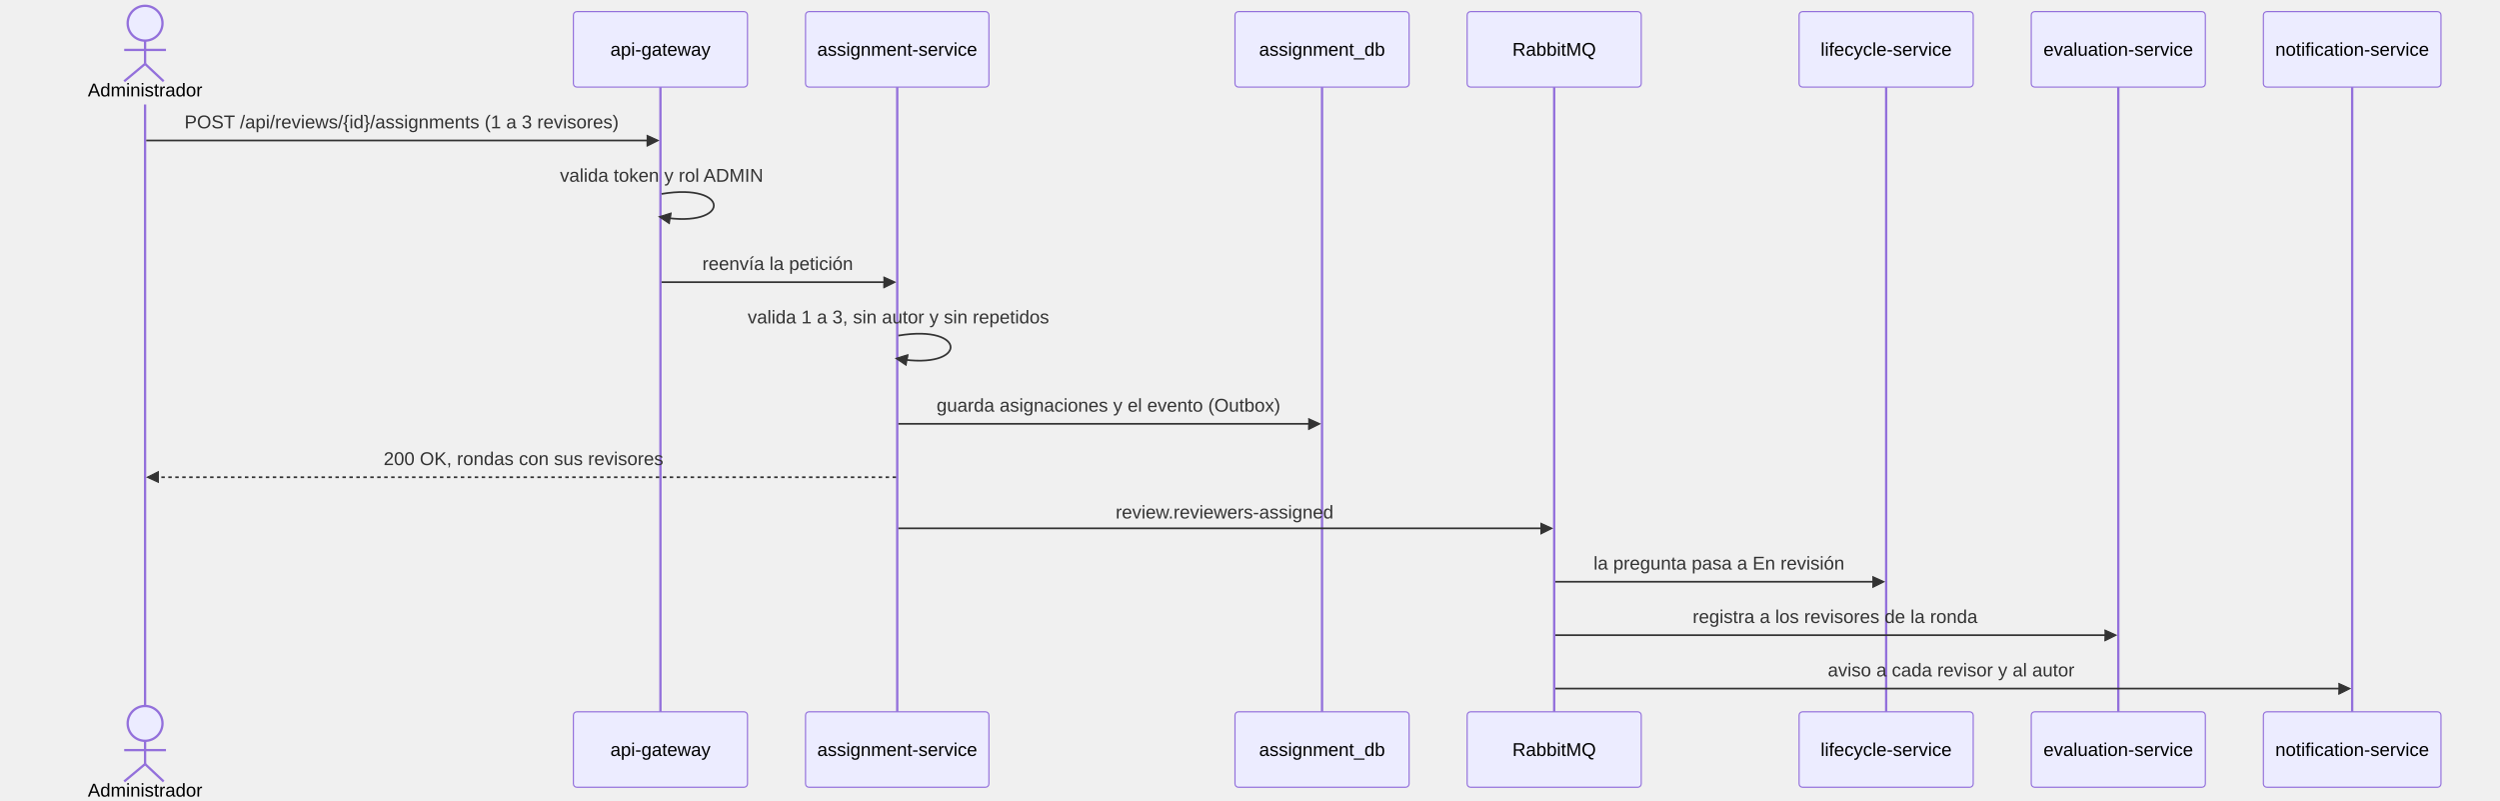
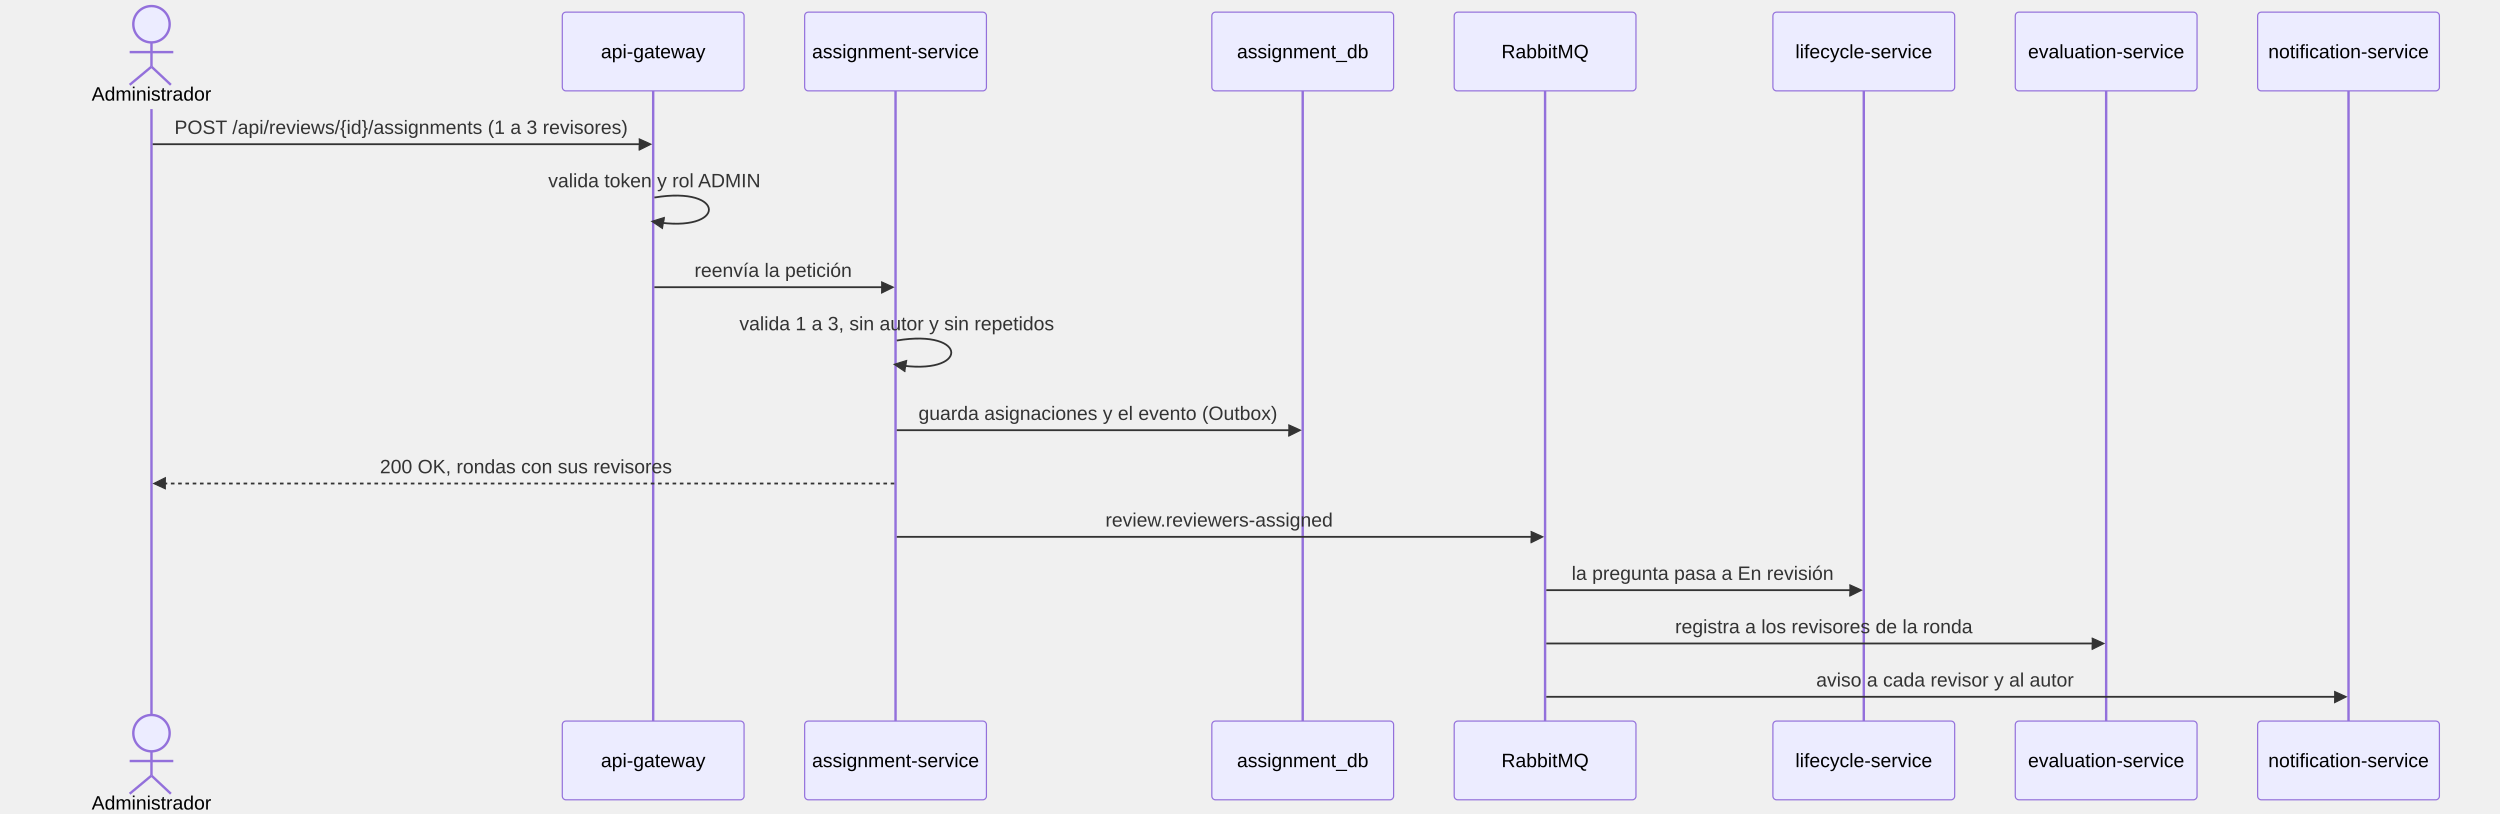
- <svg xmlns="http://www.w3.org/2000/svg" id="d12" width="2153" height="689" viewBox="-50 -10 2153 689" role="graphics-document document" aria-roledescription="sequence">
-   <g>
-     <rect x="1900" y="603" fill="#eaeaea" stroke="#666" width="153" height="65" name="NS" rx="3" ry="3" class="actor actor-bottom" />
-     <text x="1976.5" y="635.5" dominant-baseline="central" alignment-baseline="central" class="actor actor-box" style="text-anchor: middle; font-size: 16px; font-weight: 400;">
-       <tspan x="1976.5" dy="0">notification-service</tspan>
-     </text>
-   </g>
-   <g>
-     <rect x="1700" y="603" fill="#eaeaea" stroke="#666" width="150" height="65" name="ES" rx="3" ry="3" class="actor actor-bottom" />
-     <text x="1775" y="635.5" dominant-baseline="central" alignment-baseline="central" class="actor actor-box" style="text-anchor: middle; font-size: 16px; font-weight: 400;">
-       <tspan x="1775" dy="0">evaluation-service</tspan>
-     </text>
-   </g>
-   <g>
-     <rect x="1500" y="603" fill="#eaeaea" stroke="#666" width="150" height="65" name="LS" rx="3" ry="3" class="actor actor-bottom" />
-     <text x="1575" y="635.5" dominant-baseline="central" alignment-baseline="central" class="actor actor-box" style="text-anchor: middle; font-size: 16px; font-weight: 400;">
-       <tspan x="1575" dy="0">lifecycle-service</tspan>
-     </text>
-   </g>
-   <g>
-     <rect x="1214" y="603" fill="#eaeaea" stroke="#666" width="150" height="65" name="MQ" rx="3" ry="3" class="actor actor-bottom" />
-     <text x="1289" y="635.5" dominant-baseline="central" alignment-baseline="central" class="actor actor-box" style="text-anchor: middle; font-size: 16px; font-weight: 400;">
-       <tspan x="1289" dy="0">RabbitMQ</tspan>
-     </text>
-   </g>
-   <g>
-     <rect x="1014" y="603" fill="#eaeaea" stroke="#666" width="150" height="65" name="DB" rx="3" ry="3" class="actor actor-bottom" />
-     <text x="1089" y="635.5" dominant-baseline="central" alignment-baseline="central" class="actor actor-box" style="text-anchor: middle; font-size: 16px; font-weight: 400;">
-       <tspan x="1089" dy="0">assignment_db</tspan>
-     </text>
-   </g>
-   <g>
-     <rect x="644" y="603" fill="#eaeaea" stroke="#666" width="158" height="65" name="AS" rx="3" ry="3" class="actor actor-bottom" />
-     <text x="723" y="635.5" dominant-baseline="central" alignment-baseline="central" class="actor actor-box" style="text-anchor: middle; font-size: 16px; font-weight: 400;">
-       <tspan x="723" dy="0">assignment-service</tspan>
-     </text>
-   </g>
-   <g>
-     <rect x="444" y="603" fill="#eaeaea" stroke="#666" width="150" height="65" name="GW" rx="3" ry="3" class="actor actor-bottom" />
-     <text x="519" y="635.5" dominant-baseline="central" alignment-baseline="central" class="actor actor-box" style="text-anchor: middle; font-size: 16px; font-weight: 400;">
-       <tspan x="519" dy="0">api-gateway</tspan>
+ <svg xmlns="http://www.w3.org/2000/svg" id="my-svg" width="100%" style="max-width: 2063px; background-color: white;" viewBox="-50 -10 2063 671" role="graphics-document document" aria-roledescription="sequence">
+   <g>
+     <rect x="1813" y="585" fill="#eaeaea" stroke="#666" width="150" height="65" name="NS" rx="3" ry="3" class="actor actor-bottom" />
+     <text x="1888" y="617.5" dominant-baseline="central" alignment-baseline="central" class="actor actor-box" style="text-anchor: middle; font-size: 16px; font-weight: 400;">
+       <tspan x="1888" dy="0">notification-service</tspan>
+     </text>
+   </g>
+   <g>
+     <rect x="1613" y="585" fill="#eaeaea" stroke="#666" width="150" height="65" name="ES" rx="3" ry="3" class="actor actor-bottom" />
+     <text x="1688" y="617.5" dominant-baseline="central" alignment-baseline="central" class="actor actor-box" style="text-anchor: middle; font-size: 16px; font-weight: 400;">
+       <tspan x="1688" dy="0">evaluation-service</tspan>
+     </text>
+   </g>
+   <g>
+     <rect x="1413" y="585" fill="#eaeaea" stroke="#666" width="150" height="65" name="LS" rx="3" ry="3" class="actor actor-bottom" />
+     <text x="1488" y="617.5" dominant-baseline="central" alignment-baseline="central" class="actor actor-box" style="text-anchor: middle; font-size: 16px; font-weight: 400;">
+       <tspan x="1488" dy="0">lifecycle-service</tspan>
+     </text>
+   </g>
+   <g>
+     <rect x="1150" y="585" fill="#eaeaea" stroke="#666" width="150" height="65" name="MQ" rx="3" ry="3" class="actor actor-bottom" />
+     <text x="1225" y="617.5" dominant-baseline="central" alignment-baseline="central" class="actor actor-box" style="text-anchor: middle; font-size: 16px; font-weight: 400;">
+       <tspan x="1225" dy="0">RabbitMQ</tspan>
+     </text>
+   </g>
+   <g>
+     <rect x="950" y="585" fill="#eaeaea" stroke="#666" width="150" height="65" name="DB" rx="3" ry="3" class="actor actor-bottom" />
+     <text x="1025" y="617.5" dominant-baseline="central" alignment-baseline="central" class="actor actor-box" style="text-anchor: middle; font-size: 16px; font-weight: 400;">
+       <tspan x="1025" dy="0">assignment_db</tspan>
+     </text>
+   </g>
+   <g>
+     <rect x="614" y="585" fill="#eaeaea" stroke="#666" width="150" height="65" name="AS" rx="3" ry="3" class="actor actor-bottom" />
+     <text x="689" y="617.5" dominant-baseline="central" alignment-baseline="central" class="actor actor-box" style="text-anchor: middle; font-size: 16px; font-weight: 400;">
+       <tspan x="689" dy="0">assignment-service</tspan>
+     </text>
+   </g>
+   <g>
+     <rect x="414" y="585" fill="#eaeaea" stroke="#666" width="150" height="65" name="GW" rx="3" ry="3" class="actor actor-bottom" />
+     <text x="489" y="617.5" dominant-baseline="central" alignment-baseline="central" class="actor actor-box" style="text-anchor: middle; font-size: 16px; font-weight: 400;">
+       <tspan x="489" dy="0">api-gateway</tspan>
    </text>
  </g>
  <g />
  <g>
-     <line id="actor16" x1="1976.5" y1="65" x2="1976.5" y2="603" class="actor-line 200" stroke-width="0.5px" stroke="#999" name="NS" data-et="life-line" data-id="NS" />
-     <g id="root-16" data-et="participant" data-type="participant" data-id="NS">
-       <rect x="1900" y="0" fill="#eaeaea" stroke="#666" width="153" height="65" name="NS" rx="3" ry="3" class="actor actor-top" />
-       <text x="1976.5" y="32.5" dominant-baseline="central" alignment-baseline="central" class="actor actor-box" style="text-anchor: middle; font-size: 16px; font-weight: 400;">
-         <tspan x="1976.5" dy="0">notification-service</tspan>
-       </text>
-     </g>
-   </g>
-   <g>
-     <line id="actor15" x1="1775" y1="65" x2="1775" y2="603" class="actor-line 200" stroke-width="0.5px" stroke="#999" name="ES" data-et="life-line" data-id="ES" />
-     <g id="root-15" data-et="participant" data-type="participant" data-id="ES">
-       <rect x="1700" y="0" fill="#eaeaea" stroke="#666" width="150" height="65" name="ES" rx="3" ry="3" class="actor actor-top" />
-       <text x="1775" y="32.5" dominant-baseline="central" alignment-baseline="central" class="actor actor-box" style="text-anchor: middle; font-size: 16px; font-weight: 400;">
-         <tspan x="1775" dy="0">evaluation-service</tspan>
-       </text>
-     </g>
-   </g>
-   <g>
-     <line id="actor14" x1="1575" y1="65" x2="1575" y2="603" class="actor-line 200" stroke-width="0.5px" stroke="#999" name="LS" data-et="life-line" data-id="LS" />
-     <g id="root-14" data-et="participant" data-type="participant" data-id="LS">
-       <rect x="1500" y="0" fill="#eaeaea" stroke="#666" width="150" height="65" name="LS" rx="3" ry="3" class="actor actor-top" />
-       <text x="1575" y="32.5" dominant-baseline="central" alignment-baseline="central" class="actor actor-box" style="text-anchor: middle; font-size: 16px; font-weight: 400;">
-         <tspan x="1575" dy="0">lifecycle-service</tspan>
-       </text>
-     </g>
-   </g>
-   <g>
-     <line id="actor13" x1="1289" y1="65" x2="1289" y2="603" class="actor-line 200" stroke-width="0.5px" stroke="#999" name="MQ" data-et="life-line" data-id="MQ" />
-     <g id="root-13" data-et="participant" data-type="participant" data-id="MQ">
-       <rect x="1214" y="0" fill="#eaeaea" stroke="#666" width="150" height="65" name="MQ" rx="3" ry="3" class="actor actor-top" />
-       <text x="1289" y="32.5" dominant-baseline="central" alignment-baseline="central" class="actor actor-box" style="text-anchor: middle; font-size: 16px; font-weight: 400;">
-         <tspan x="1289" dy="0">RabbitMQ</tspan>
-       </text>
-     </g>
-   </g>
-   <g>
-     <line id="actor12" x1="1089" y1="65" x2="1089" y2="603" class="actor-line 200" stroke-width="0.5px" stroke="#999" name="DB" data-et="life-line" data-id="DB" />
-     <g id="root-12" data-et="participant" data-type="participant" data-id="DB">
-       <rect x="1014" y="0" fill="#eaeaea" stroke="#666" width="150" height="65" name="DB" rx="3" ry="3" class="actor actor-top" />
-       <text x="1089" y="32.5" dominant-baseline="central" alignment-baseline="central" class="actor actor-box" style="text-anchor: middle; font-size: 16px; font-weight: 400;">
-         <tspan x="1089" dy="0">assignment_db</tspan>
-       </text>
-     </g>
-   </g>
-   <g>
-     <line id="actor11" x1="723" y1="65" x2="723" y2="603" class="actor-line 200" stroke-width="0.5px" stroke="#999" name="AS" data-et="life-line" data-id="AS" />
-     <g id="root-11" data-et="participant" data-type="participant" data-id="AS">
-       <rect x="644" y="0" fill="#eaeaea" stroke="#666" width="158" height="65" name="AS" rx="3" ry="3" class="actor actor-top" />
-       <text x="723" y="32.5" dominant-baseline="central" alignment-baseline="central" class="actor actor-box" style="text-anchor: middle; font-size: 16px; font-weight: 400;">
-         <tspan x="723" dy="0">assignment-service</tspan>
-       </text>
-     </g>
-   </g>
-   <g>
-     <line id="actor10" x1="519" y1="65" x2="519" y2="603" class="actor-line 200" stroke-width="0.5px" stroke="#999" name="GW" data-et="life-line" data-id="GW" />
-     <g id="root-10" data-et="participant" data-type="participant" data-id="GW">
-       <rect x="444" y="0" fill="#eaeaea" stroke="#666" width="150" height="65" name="GW" rx="3" ry="3" class="actor actor-top" />
-       <text x="519" y="32.5" dominant-baseline="central" alignment-baseline="central" class="actor actor-box" style="text-anchor: middle; font-size: 16px; font-weight: 400;">
-         <tspan x="519" dy="0">api-gateway</tspan>
-       </text>
-     </g>
-   </g>
-   <g>
-     <line id="actor9" x1="75" y1="80" x2="75" y2="603" class="actor-line 200" stroke-width="0.5px" stroke="#999" name="ADM" data-et="life-line" data-id="ADM" />
-   </g>
-   <style>#d12{font-family:"trebuchet ms",verdana,arial,sans-serif;font-size:16px;fill:#333;}@keyframes edge-animation-frame{from{stroke-dashoffset:0;}}@keyframes dash{to{stroke-dashoffset:0;}}#d12 .edge-animation-slow{stroke-dasharray:9,5!important;stroke-dashoffset:900;animation:dash 50s linear infinite;stroke-linecap:round;}#d12 .edge-animation-fast{stroke-dasharray:9,5!important;stroke-dashoffset:900;animation:dash 20s linear infinite;stroke-linecap:round;}#d12 .error-icon{fill:#552222;}#d12 .error-text{fill:#552222;stroke:#552222;}#d12 .edge-thickness-normal{stroke-width:1px;}#d12 .edge-thickness-thick{stroke-width:3.5px;}#d12 .edge-pattern-solid{stroke-dasharray:0;}#d12 .edge-thickness-invisible{stroke-width:0;fill:none;}#d12 .edge-pattern-dashed{stroke-dasharray:3;}#d12 .edge-pattern-dotted{stroke-dasharray:2;}#d12 .marker{fill:#333333;stroke:#333333;}#d12 .marker.cross{stroke:#333333;}#d12 svg{font-family:"trebuchet ms",verdana,arial,sans-serif;font-size:16px;}#d12 p{margin:0;}#d12 .actor{stroke:#9370DB;fill:#ECECFF;stroke-width:1;}#d12 rect.actor.outer-path[data-look="neo"]{filter:drop-shadow(1px 2px 2px rgba(185, 185, 185, 1));}#d12 rect.note[data-look="neo"]{stroke:#aaaa33;fill:#fff5ad;filter:drop-shadow(1px 2px 2px rgba(185, 185, 185, 1));}#d12 text.actor&gt;tspan{fill:black;stroke:none;}#d12 .actor-line{stroke:#9370DB;}#d12 .innerArc{stroke-width:1.5;stroke-dasharray:none;}#d12 .messageLine0{stroke-width:1.5;stroke-dasharray:none;stroke:#333;}#d12 .messageLine1{stroke-width:1.5;stroke-dasharray:2,2;stroke:#333;}#d12 [id$="-arrowhead"] path{fill:#333;stroke:#333;}#d12 .sequenceNumber{fill:white;}#d12 [id$="-sequencenumber"]{fill:#333;}#d12 [id$="-crosshead"] path{fill:#333;stroke:#333;}#d12 .messageText{fill:#333;stroke:none;}#d12 .labelBox{stroke:#9370DB;fill:#ECECFF;filter:none;}#d12 .labelText,#d12 .labelText&gt;tspan{fill:black;stroke:none;}#d12 .loopText,#d12 .loopText&gt;tspan{fill:black;stroke:none;}#d12 .sectionTitle,#d12 .sectionTitle&gt;tspan{fill:black;stroke:none;}#d12 .loopLine{stroke-width:2px;stroke-dasharray:2,2;stroke:#9370DB;fill:#9370DB;}#d12 .note{stroke:#aaaa33;fill:#fff5ad;}#d12 .noteText,#d12 .noteText&gt;tspan{fill:black;stroke:none;font-weight:normal;}#d12 .activation0{fill:#f4f4f4;stroke:#666;}#d12 .activation1{fill:#f4f4f4;stroke:#666;}#d12 .activation2{fill:#f4f4f4;stroke:#666;}#d12 .actorPopupMenu{position:absolute;}#d12 .actorPopupMenuPanel{position:absolute;fill:#ECECFF;box-shadow:0px 8px 16px 0px rgba(0,0,0,0.2);filter:drop-shadow(3px 5px 2px rgb(0 0 0 / 0.4));}#d12 .actor-man circle,#d12 line{fill:#ECECFF;stroke-width:2px;}#d12 g rect.rect{filter:drop-shadow(1px 2px 2px rgba(185, 185, 185, 1));stroke:#9370DB;}#d12 .node .neo-node{stroke:#9370DB;}#d12 [data-look="neo"].node rect,#d12 [data-look="neo"].cluster rect,#d12 [data-look="neo"].node polygon{stroke:#9370DB;filter:drop-shadow(1px 2px 2px rgba(185, 185, 185, 1));}#d12 [data-look="neo"].swimlane.cluster rect{filter:none;}#d12 [data-look="neo"].node path{stroke:#9370DB;stroke-width:1px;}#d12 [data-look="neo"].node .outer-path{filter:drop-shadow(1px 2px 2px rgba(185, 185, 185, 1));}#d12 [data-look="neo"].node .neo-line path{stroke:#9370DB;filter:none;}#d12 [data-look="neo"].node circle{stroke:#9370DB;filter:drop-shadow(1px 2px 2px rgba(185, 185, 185, 1));}#d12 [data-look="neo"].node circle .state-start{fill:#000000;}#d12 [data-look="neo"].icon-shape .icon{fill:#9370DB;filter:drop-shadow(1px 2px 2px rgba(185, 185, 185, 1));}#d12 [data-look="neo"].icon-shape .icon-neo path{stroke:#9370DB;filter:drop-shadow(1px 2px 2px rgba(185, 185, 185, 1));}#d12 :root{--mermaid-font-family:"trebuchet ms",verdana,arial,sans-serif;}</style>
+     <line id="actor7" x1="1888" y1="65" x2="1888" y2="585" class="actor-line 200" stroke-width="0.5px" stroke="#999" name="NS" data-et="life-line" data-id="NS" />
+     <g id="root-7" data-et="participant" data-type="participant" data-id="NS">
+       <rect x="1813" y="0" fill="#eaeaea" stroke="#666" width="150" height="65" name="NS" rx="3" ry="3" class="actor actor-top" />
+       <text x="1888" y="32.5" dominant-baseline="central" alignment-baseline="central" class="actor actor-box" style="text-anchor: middle; font-size: 16px; font-weight: 400;">
+         <tspan x="1888" dy="0">notification-service</tspan>
+       </text>
+     </g>
+   </g>
+   <g>
+     <line id="actor6" x1="1688" y1="65" x2="1688" y2="585" class="actor-line 200" stroke-width="0.5px" stroke="#999" name="ES" data-et="life-line" data-id="ES" />
+     <g id="root-6" data-et="participant" data-type="participant" data-id="ES">
+       <rect x="1613" y="0" fill="#eaeaea" stroke="#666" width="150" height="65" name="ES" rx="3" ry="3" class="actor actor-top" />
+       <text x="1688" y="32.5" dominant-baseline="central" alignment-baseline="central" class="actor actor-box" style="text-anchor: middle; font-size: 16px; font-weight: 400;">
+         <tspan x="1688" dy="0">evaluation-service</tspan>
+       </text>
+     </g>
+   </g>
+   <g>
+     <line id="actor5" x1="1488" y1="65" x2="1488" y2="585" class="actor-line 200" stroke-width="0.5px" stroke="#999" name="LS" data-et="life-line" data-id="LS" />
+     <g id="root-5" data-et="participant" data-type="participant" data-id="LS">
+       <rect x="1413" y="0" fill="#eaeaea" stroke="#666" width="150" height="65" name="LS" rx="3" ry="3" class="actor actor-top" />
+       <text x="1488" y="32.5" dominant-baseline="central" alignment-baseline="central" class="actor actor-box" style="text-anchor: middle; font-size: 16px; font-weight: 400;">
+         <tspan x="1488" dy="0">lifecycle-service</tspan>
+       </text>
+     </g>
+   </g>
+   <g>
+     <line id="actor4" x1="1225" y1="65" x2="1225" y2="585" class="actor-line 200" stroke-width="0.5px" stroke="#999" name="MQ" data-et="life-line" data-id="MQ" />
+     <g id="root-4" data-et="participant" data-type="participant" data-id="MQ">
+       <rect x="1150" y="0" fill="#eaeaea" stroke="#666" width="150" height="65" name="MQ" rx="3" ry="3" class="actor actor-top" />
+       <text x="1225" y="32.5" dominant-baseline="central" alignment-baseline="central" class="actor actor-box" style="text-anchor: middle; font-size: 16px; font-weight: 400;">
+         <tspan x="1225" dy="0">RabbitMQ</tspan>
+       </text>
+     </g>
+   </g>
+   <g>
+     <line id="actor3" x1="1025" y1="65" x2="1025" y2="585" class="actor-line 200" stroke-width="0.5px" stroke="#999" name="DB" data-et="life-line" data-id="DB" />
+     <g id="root-3" data-et="participant" data-type="participant" data-id="DB">
+       <rect x="950" y="0" fill="#eaeaea" stroke="#666" width="150" height="65" name="DB" rx="3" ry="3" class="actor actor-top" />
+       <text x="1025" y="32.5" dominant-baseline="central" alignment-baseline="central" class="actor actor-box" style="text-anchor: middle; font-size: 16px; font-weight: 400;">
+         <tspan x="1025" dy="0">assignment_db</tspan>
+       </text>
+     </g>
+   </g>
+   <g>
+     <line id="actor2" x1="689" y1="65" x2="689" y2="585" class="actor-line 200" stroke-width="0.5px" stroke="#999" name="AS" data-et="life-line" data-id="AS" />
+     <g id="root-2" data-et="participant" data-type="participant" data-id="AS">
+       <rect x="614" y="0" fill="#eaeaea" stroke="#666" width="150" height="65" name="AS" rx="3" ry="3" class="actor actor-top" />
+       <text x="689" y="32.5" dominant-baseline="central" alignment-baseline="central" class="actor actor-box" style="text-anchor: middle; font-size: 16px; font-weight: 400;">
+         <tspan x="689" dy="0">assignment-service</tspan>
+       </text>
+     </g>
+   </g>
+   <g>
+     <line id="actor1" x1="489" y1="65" x2="489" y2="585" class="actor-line 200" stroke-width="0.5px" stroke="#999" name="GW" data-et="life-line" data-id="GW" />
+     <g id="root-1" data-et="participant" data-type="participant" data-id="GW">
+       <rect x="414" y="0" fill="#eaeaea" stroke="#666" width="150" height="65" name="GW" rx="3" ry="3" class="actor actor-top" />
+       <text x="489" y="32.5" dominant-baseline="central" alignment-baseline="central" class="actor actor-box" style="text-anchor: middle; font-size: 16px; font-weight: 400;">
+         <tspan x="489" dy="0">api-gateway</tspan>
+       </text>
+     </g>
+   </g>
+   <g>
+     <line id="actor0" x1="75" y1="80" x2="75" y2="585" class="actor-line 200" stroke-width="0.5px" stroke="#999" name="ADM" data-et="life-line" data-id="ADM" />
+   </g>
+   <style>#my-svg{font-family:"trebuchet ms",verdana,arial,sans-serif;font-size:16px;fill:#333;}@keyframes edge-animation-frame{from{stroke-dashoffset:0;}}@keyframes dash{to{stroke-dashoffset:0;}}#my-svg .edge-animation-slow{stroke-dasharray:9,5!important;stroke-dashoffset:900;animation:dash 50s linear infinite;stroke-linecap:round;}#my-svg .edge-animation-fast{stroke-dasharray:9,5!important;stroke-dashoffset:900;animation:dash 20s linear infinite;stroke-linecap:round;}#my-svg .error-icon{fill:#552222;}#my-svg .error-text{fill:#552222;stroke:#552222;}#my-svg .edge-thickness-normal{stroke-width:1px;}#my-svg .edge-thickness-thick{stroke-width:3.5px;}#my-svg .edge-pattern-solid{stroke-dasharray:0;}#my-svg .edge-thickness-invisible{stroke-width:0;fill:none;}#my-svg .edge-pattern-dashed{stroke-dasharray:3;}#my-svg .edge-pattern-dotted{stroke-dasharray:2;}#my-svg .marker{fill:#333333;stroke:#333333;}#my-svg .marker.cross{stroke:#333333;}#my-svg svg{font-family:"trebuchet ms",verdana,arial,sans-serif;font-size:16px;}#my-svg p{margin:0;}#my-svg .actor{stroke:#9370DB;fill:#ECECFF;stroke-width:1;}#my-svg rect.actor.outer-path[data-look="neo"]{filter:drop-shadow(1px 2px 2px rgba(185, 185, 185, 1));}#my-svg rect.note[data-look="neo"]{stroke:#aaaa33;fill:#fff5ad;filter:drop-shadow(1px 2px 2px rgba(185, 185, 185, 1));}#my-svg text.actor&gt;tspan{fill:black;stroke:none;}#my-svg .actor-line{stroke:#9370DB;}#my-svg .innerArc{stroke-width:1.5;stroke-dasharray:none;}#my-svg .messageLine0{stroke-width:1.5;stroke-dasharray:none;stroke:#333;}#my-svg .messageLine1{stroke-width:1.5;stroke-dasharray:2,2;stroke:#333;}#my-svg [id$="-arrowhead"] path{fill:#333;stroke:#333;}#my-svg .sequenceNumber{fill:white;}#my-svg [id$="-sequencenumber"]{fill:#333;}#my-svg [id$="-crosshead"] path{fill:#333;stroke:#333;}#my-svg .messageText{fill:#333;stroke:none;}#my-svg .labelBox{stroke:#9370DB;fill:#ECECFF;filter:none;}#my-svg .labelText,#my-svg .labelText&gt;tspan{fill:black;stroke:none;}#my-svg .loopText,#my-svg .loopText&gt;tspan{fill:black;stroke:none;}#my-svg .sectionTitle,#my-svg .sectionTitle&gt;tspan{fill:black;stroke:none;}#my-svg .loopLine{stroke-width:2px;stroke-dasharray:2,2;stroke:#9370DB;fill:#9370DB;}#my-svg .note{stroke:#aaaa33;fill:#fff5ad;}#my-svg .noteText,#my-svg .noteText&gt;tspan{fill:black;stroke:none;font-weight:normal;}#my-svg .activation0{fill:#f4f4f4;stroke:#666;}#my-svg .activation1{fill:#f4f4f4;stroke:#666;}#my-svg .activation2{fill:#f4f4f4;stroke:#666;}#my-svg .actorPopupMenu{position:absolute;}#my-svg .actorPopupMenuPanel{position:absolute;fill:#ECECFF;box-shadow:0px 8px 16px 0px rgba(0,0,0,0.2);filter:drop-shadow(3px 5px 2px rgb(0 0 0 / 0.4));}#my-svg .actor-man circle,#my-svg line{fill:#ECECFF;stroke-width:2px;}#my-svg g rect.rect{filter:drop-shadow(1px 2px 2px rgba(185, 185, 185, 1));stroke:#9370DB;}#my-svg .node .neo-node{stroke:#9370DB;}#my-svg [data-look="neo"].node rect,#my-svg [data-look="neo"].cluster rect,#my-svg [data-look="neo"].node polygon{stroke:#9370DB;filter:drop-shadow(1px 2px 2px rgba(185, 185, 185, 1));}#my-svg [data-look="neo"].swimlane.cluster rect{filter:none;}#my-svg [data-look="neo"].node path{stroke:#9370DB;stroke-width:1px;}#my-svg [data-look="neo"].node .outer-path{filter:drop-shadow(1px 2px 2px rgba(185, 185, 185, 1));}#my-svg [data-look="neo"].node .neo-line path{stroke:#9370DB;filter:none;}#my-svg [data-look="neo"].node circle{stroke:#9370DB;filter:drop-shadow(1px 2px 2px rgba(185, 185, 185, 1));}#my-svg [data-look="neo"].node circle .state-start{fill:#000000;}#my-svg [data-look="neo"].icon-shape .icon{fill:#9370DB;filter:drop-shadow(1px 2px 2px rgba(185, 185, 185, 1));}#my-svg [data-look="neo"].icon-shape .icon-neo path{stroke:#9370DB;filter:drop-shadow(1px 2px 2px rgba(185, 185, 185, 1));}#my-svg :root{--mermaid-font-family:"trebuchet ms",verdana,arial,sans-serif;}</style>
  <g />
  <defs>
-     <symbol id="d12-computer" width="24" height="24">
+     <symbol id="my-svg-computer" width="24" height="24">
      <path transform="scale(.5)" d="M2 2v13h20v-13h-20zm18 11h-16v-9h16v9zm-10.228 6l.466-1h3.524l.467 1h-4.457zm14.228 3h-24l2-6h2.104l-1.33 4h18.45l-1.297-4h2.073l2 6zm-5-10h-14v-7h14v7z" />
    </symbol>
  </defs>
  <defs>
-     <symbol id="d12-database" fill-rule="evenodd" clip-rule="evenodd">
+     <symbol id="my-svg-database" fill-rule="evenodd" clip-rule="evenodd">
      <path transform="scale(.5)" d="M12.258.001l.256.004.255.005.253.008.251.01.249.012.247.015.246.016.242.019.241.02.239.023.236.024.233.027.231.028.229.031.225.032.223.034.22.036.217.038.214.04.211.041.208.043.205.045.201.046.198.048.194.05.191.051.187.053.183.054.18.056.175.057.172.059.168.06.163.061.16.063.155.064.15.066.074.033.073.033.071.034.07.034.069.035.068.035.067.035.066.035.064.036.064.036.062.036.06.036.06.037.058.037.058.037.055.038.055.038.053.038.052.038.051.039.05.039.048.039.047.039.045.04.044.04.043.04.041.04.04.041.039.041.037.041.036.041.034.041.033.042.032.042.03.042.029.042.027.042.026.043.024.043.023.043.021.043.02.043.018.044.017.043.015.044.013.044.012.044.011.045.009.044.007.045.006.045.004.045.002.045.001.045v17l-.001.045-.002.045-.004.045-.006.045-.007.045-.009.044-.011.045-.012.044-.013.044-.015.044-.017.043-.018.044-.02.043-.021.043-.023.043-.024.043-.026.043-.027.042-.029.042-.03.042-.032.042-.033.042-.034.041-.036.041-.037.041-.039.041-.04.041-.041.04-.043.04-.044.04-.045.04-.047.039-.048.039-.05.039-.051.039-.052.038-.053.038-.055.038-.055.038-.058.037-.058.037-.06.037-.06.036-.062.036-.064.036-.064.036-.066.035-.067.035-.068.035-.069.035-.07.034-.071.034-.073.033-.074.033-.15.066-.155.064-.16.063-.163.061-.168.06-.172.059-.175.057-.18.056-.183.054-.187.053-.191.051-.194.05-.198.048-.201.046-.205.045-.208.043-.211.041-.214.04-.217.038-.22.036-.223.034-.225.032-.229.031-.231.028-.233.027-.236.024-.239.023-.241.02-.242.019-.246.016-.247.015-.249.012-.251.01-.253.008-.255.005-.256.004-.258.001-.258-.001-.256-.004-.255-.005-.253-.008-.251-.01-.249-.012-.247-.015-.245-.016-.243-.019-.241-.02-.238-.023-.236-.024-.234-.027-.231-.028-.228-.031-.226-.032-.223-.034-.22-.036-.217-.038-.214-.04-.211-.041-.208-.043-.204-.045-.201-.046-.198-.048-.195-.05-.19-.051-.187-.053-.184-.054-.179-.056-.176-.057-.172-.059-.167-.06-.164-.061-.159-.063-.155-.064-.151-.066-.074-.033-.072-.033-.072-.034-.07-.034-.069-.035-.068-.035-.067-.035-.066-.035-.064-.036-.063-.036-.062-.036-.061-.036-.06-.037-.058-.037-.057-.037-.056-.038-.055-.038-.053-.038-.052-.038-.051-.039-.049-.039-.049-.039-.046-.039-.046-.04-.044-.04-.043-.04-.041-.04-.04-.041-.039-.041-.037-.041-.036-.041-.034-.041-.033-.042-.032-.042-.03-.042-.029-.042-.027-.042-.026-.043-.024-.043-.023-.043-.021-.043-.02-.043-.018-.044-.017-.043-.015-.044-.013-.044-.012-.044-.011-.045-.009-.044-.007-.045-.006-.045-.004-.045-.002-.045-.001-.045v-17l.001-.045.002-.045.004-.045.006-.045.007-.045.009-.044.011-.045.012-.044.013-.044.015-.044.017-.043.018-.044.02-.043.021-.043.023-.043.024-.043.026-.043.027-.042.029-.042.03-.042.032-.042.033-.042.034-.041.036-.041.037-.041.039-.041.04-.041.041-.04.043-.04.044-.04.046-.04.046-.039.049-.039.049-.039.051-.039.052-.038.053-.038.055-.038.056-.038.057-.037.058-.037.06-.037.061-.036.062-.036.063-.036.064-.036.066-.035.067-.035.068-.035.069-.035.07-.034.072-.034.072-.033.074-.033.151-.066.155-.064.159-.063.164-.061.167-.06.172-.059.176-.057.179-.056.184-.054.187-.053.19-.051.195-.05.198-.048.201-.046.204-.045.208-.043.211-.041.214-.04.217-.038.22-.036.223-.034.226-.032.228-.031.231-.028.234-.027.236-.024.238-.023.241-.02.243-.019.245-.016.247-.015.249-.012.251-.01.253-.008.255-.005.256-.004.258-.001.258.001zm-9.258 20.499v.01l.001.021.003.021.004.022.005.021.006.022.007.022.009.023.01.022.011.023.012.023.013.023.015.023.016.024.017.023.018.024.019.024.021.024.022.025.023.024.024.025.052.049.056.05.061.051.066.051.07.051.075.051.079.052.084.052.088.052.092.052.097.052.102.051.105.052.11.052.114.051.119.051.123.051.127.05.131.05.135.05.139.048.144.049.147.047.152.047.155.047.16.045.163.045.167.043.171.043.176.041.178.041.183.039.187.039.19.037.194.035.197.035.202.033.204.031.209.03.212.029.216.027.219.025.222.024.226.021.23.02.233.018.236.016.24.015.243.012.246.01.249.008.253.005.256.004.259.001.26-.001.257-.004.254-.005.25-.008.247-.011.244-.012.241-.014.237-.016.233-.018.231-.021.226-.021.224-.024.22-.026.216-.027.212-.028.21-.031.205-.031.202-.034.198-.034.194-.036.191-.037.187-.039.183-.04.179-.04.175-.042.172-.043.168-.044.163-.045.16-.046.155-.046.152-.047.148-.048.143-.049.139-.049.136-.05.131-.05.126-.05.123-.051.118-.052.114-.051.11-.052.106-.052.101-.052.096-.052.092-.052.088-.053.083-.051.079-.052.074-.052.07-.051.065-.051.06-.051.056-.05.051-.05.023-.024.023-.025.021-.024.02-.024.019-.024.018-.024.017-.024.015-.023.014-.024.013-.023.012-.023.01-.023.01-.022.008-.022.006-.022.006-.022.004-.022.004-.021.001-.021.001-.021v-4.127l-.077.055-.08.053-.083.054-.085.053-.087.052-.09.052-.093.051-.095.05-.097.05-.1.049-.102.049-.105.048-.106.047-.109.047-.111.046-.114.045-.115.045-.118.044-.12.043-.122.042-.124.042-.126.041-.128.04-.13.04-.132.038-.134.038-.135.037-.138.037-.139.035-.142.035-.143.034-.144.033-.147.032-.148.031-.15.03-.151.03-.153.029-.154.027-.156.027-.158.026-.159.025-.161.024-.162.023-.163.022-.165.021-.166.02-.167.019-.169.018-.169.017-.171.016-.173.015-.173.014-.175.013-.175.012-.177.011-.178.01-.179.008-.179.008-.181.006-.182.005-.182.004-.184.003-.184.002h-.37l-.184-.002-.184-.003-.182-.004-.182-.005-.181-.006-.179-.008-.179-.008-.178-.01-.176-.011-.176-.012-.175-.013-.173-.014-.172-.015-.171-.016-.17-.017-.169-.018-.167-.019-.166-.02-.165-.021-.163-.022-.162-.023-.161-.024-.159-.025-.157-.026-.156-.027-.155-.027-.153-.029-.151-.03-.15-.03-.148-.031-.146-.032-.145-.033-.143-.034-.141-.035-.14-.035-.137-.037-.136-.037-.134-.038-.132-.038-.13-.04-.128-.04-.126-.041-.124-.042-.122-.042-.12-.044-.117-.043-.116-.045-.113-.045-.112-.046-.109-.047-.106-.047-.105-.048-.102-.049-.1-.049-.097-.05-.095-.05-.093-.052-.09-.051-.087-.052-.085-.053-.083-.054-.08-.054-.077-.054v4.127zm0-5.654v.011l.001.021.003.021.004.021.005.022.006.022.007.022.009.022.01.022.011.023.012.023.013.023.015.024.016.023.017.024.018.024.019.024.021.024.022.024.023.025.024.024.052.05.056.05.061.05.066.051.07.051.075.052.079.051.084.052.088.052.092.052.097.052.102.052.105.052.11.051.114.051.119.052.123.05.127.051.131.05.135.049.139.049.144.048.147.048.152.047.155.046.16.045.163.045.167.044.171.042.176.042.178.04.183.04.187.038.19.037.194.036.197.034.202.033.204.032.209.03.212.028.216.027.219.025.222.024.226.022.23.02.233.018.236.016.24.014.243.012.246.01.249.008.253.006.256.003.259.001.26-.001.257-.003.254-.006.25-.008.247-.01.244-.012.241-.015.237-.016.233-.018.231-.02.226-.022.224-.024.22-.025.216-.027.212-.029.21-.03.205-.032.202-.033.198-.035.194-.036.191-.037.187-.039.183-.039.179-.041.175-.042.172-.043.168-.044.163-.045.16-.045.155-.047.152-.047.148-.048.143-.048.139-.05.136-.049.131-.05.126-.051.123-.051.118-.051.114-.052.11-.052.106-.052.101-.052.096-.052.092-.052.088-.052.083-.052.079-.052.074-.051.07-.052.065-.051.06-.05.056-.051.051-.049.023-.025.023-.024.021-.025.02-.024.019-.024.018-.024.017-.024.015-.023.014-.023.013-.024.012-.022.01-.023.01-.023.008-.022.006-.022.006-.022.004-.021.004-.022.001-.021.001-.021v-4.139l-.077.054-.08.054-.083.054-.085.052-.087.053-.09.051-.093.051-.095.051-.097.05-.1.049-.102.049-.105.048-.106.047-.109.047-.111.046-.114.045-.115.044-.118.044-.12.044-.122.042-.124.042-.126.041-.128.04-.13.039-.132.039-.134.038-.135.037-.138.036-.139.036-.142.035-.143.033-.144.033-.147.033-.148.031-.15.03-.151.03-.153.028-.154.028-.156.027-.158.026-.159.025-.161.024-.162.023-.163.022-.165.021-.166.02-.167.019-.169.018-.169.017-.171.016-.173.015-.173.014-.175.013-.175.012-.177.011-.178.009-.179.009-.179.007-.181.007-.182.005-.182.004-.184.003-.184.002h-.37l-.184-.002-.184-.003-.182-.004-.182-.005-.181-.007-.179-.007-.179-.009-.178-.009-.176-.011-.176-.012-.175-.013-.173-.014-.172-.015-.171-.016-.17-.017-.169-.018-.167-.019-.166-.02-.165-.021-.163-.022-.162-.023-.161-.024-.159-.025-.157-.026-.156-.027-.155-.028-.153-.028-.151-.03-.15-.03-.148-.031-.146-.033-.145-.033-.143-.033-.141-.035-.14-.036-.137-.036-.136-.037-.134-.038-.132-.039-.13-.039-.128-.04-.126-.041-.124-.042-.122-.043-.12-.043-.117-.044-.116-.044-.113-.046-.112-.046-.109-.046-.106-.047-.105-.048-.102-.049-.1-.049-.097-.05-.095-.051-.093-.051-.09-.051-.087-.053-.085-.052-.083-.054-.08-.054-.077-.054v4.139zm0-5.666v.011l.001.02.003.022.004.021.005.022.006.021.007.022.009.023.01.022.011.023.012.023.013.023.015.023.016.024.017.024.018.023.019.024.021.025.022.024.023.024.024.025.052.05.056.05.061.05.066.051.07.051.075.052.079.051.084.052.088.052.092.052.097.052.102.052.105.051.11.052.114.051.119.051.123.051.127.05.131.05.135.05.139.049.144.048.147.048.152.047.155.046.16.045.163.045.167.043.171.043.176.042.178.04.183.04.187.038.19.037.194.036.197.034.202.033.204.032.209.03.212.028.216.027.219.025.222.024.226.021.23.02.233.018.236.017.24.014.243.012.246.01.249.008.253.006.256.003.259.001.26-.001.257-.003.254-.006.25-.008.247-.01.244-.013.241-.014.237-.016.233-.018.231-.02.226-.022.224-.024.22-.025.216-.027.212-.029.21-.03.205-.032.202-.033.198-.035.194-.036.191-.037.187-.039.183-.039.179-.041.175-.042.172-.043.168-.044.163-.045.16-.045.155-.047.152-.047.148-.048.143-.049.139-.049.136-.049.131-.051.126-.05.123-.051.118-.052.114-.051.11-.052.106-.052.101-.052.096-.052.092-.052.088-.052.083-.052.079-.052.074-.052.07-.051.065-.051.06-.051.056-.05.051-.049.023-.025.023-.025.021-.024.02-.024.019-.024.018-.024.017-.024.015-.023.014-.024.013-.023.012-.023.01-.022.01-.023.008-.022.006-.022.006-.022.004-.022.004-.021.001-.021.001-.021v-4.153l-.077.054-.08.054-.083.053-.085.053-.087.053-.09.051-.093.051-.095.051-.097.05-.1.049-.102.048-.105.048-.106.048-.109.046-.111.046-.114.046-.115.044-.118.044-.12.043-.122.043-.124.042-.126.041-.128.04-.13.039-.132.039-.134.038-.135.037-.138.036-.139.036-.142.034-.143.034-.144.033-.147.032-.148.032-.15.03-.151.03-.153.028-.154.028-.156.027-.158.026-.159.024-.161.024-.162.023-.163.023-.165.021-.166.02-.167.019-.169.018-.169.017-.171.016-.173.015-.173.014-.175.013-.175.012-.177.01-.178.01-.179.009-.179.007-.181.006-.182.006-.182.004-.184.003-.184.001-.185.001-.185-.001-.184-.001-.184-.003-.182-.004-.182-.006-.181-.006-.179-.007-.179-.009-.178-.01-.176-.01-.176-.012-.175-.013-.173-.014-.172-.015-.171-.016-.17-.017-.169-.018-.167-.019-.166-.02-.165-.021-.163-.023-.162-.023-.161-.024-.159-.024-.157-.026-.156-.027-.155-.028-.153-.028-.151-.03-.15-.03-.148-.032-.146-.032-.145-.033-.143-.034-.141-.034-.14-.036-.137-.036-.136-.037-.134-.038-.132-.039-.13-.039-.128-.041-.126-.041-.124-.041-.122-.043-.12-.043-.117-.044-.116-.044-.113-.046-.112-.046-.109-.046-.106-.048-.105-.048-.102-.048-.1-.05-.097-.049-.095-.051-.093-.051-.09-.052-.087-.052-.085-.053-.083-.053-.08-.054-.077-.054v4.153zm8.74-8.179l-.257.004-.254.005-.25.008-.247.011-.244.012-.241.014-.237.016-.233.018-.231.021-.226.022-.224.023-.22.026-.216.027-.212.028-.21.031-.205.032-.202.033-.198.034-.194.036-.191.038-.187.038-.183.04-.179.041-.175.042-.172.043-.168.043-.163.045-.16.046-.155.046-.152.048-.148.048-.143.048-.139.049-.136.05-.131.05-.126.051-.123.051-.118.051-.114.052-.11.052-.106.052-.101.052-.096.052-.092.052-.088.052-.083.052-.079.052-.074.051-.07.052-.065.051-.06.05-.056.05-.051.05-.023.025-.023.024-.021.024-.02.025-.019.024-.018.024-.017.023-.015.024-.014.023-.013.023-.012.023-.01.023-.01.022-.008.022-.006.023-.006.021-.004.022-.004.021-.001.021-.001.021.001.021.001.021.004.021.004.022.006.021.006.023.008.022.01.022.01.023.012.023.013.023.014.023.015.024.017.023.018.024.019.024.02.025.021.024.023.024.023.025.051.05.056.05.06.05.065.051.07.052.074.051.079.052.083.052.088.052.092.052.096.052.101.052.106.052.11.052.114.052.118.051.123.051.126.051.131.05.136.05.139.049.143.048.148.048.152.048.155.046.16.046.163.045.168.043.172.043.175.042.179.041.183.04.187.038.191.038.194.036.198.034.202.033.205.032.21.031.212.028.216.027.22.026.224.023.226.022.231.021.233.018.237.016.241.014.244.012.247.011.25.008.254.005.257.004.26.001.26-.001.257-.004.254-.005.25-.008.247-.011.244-.012.241-.014.237-.016.233-.018.231-.021.226-.022.224-.023.22-.026.216-.027.212-.028.21-.031.205-.032.202-.033.198-.034.194-.036.191-.038.187-.038.183-.04.179-.041.175-.042.172-.043.168-.043.163-.045.16-.046.155-.046.152-.048.148-.048.143-.048.139-.049.136-.05.131-.05.126-.051.123-.051.118-.051.114-.052.11-.052.106-.052.101-.052.096-.052.092-.052.088-.052.083-.052.079-.052.074-.051.07-.052.065-.051.06-.05.056-.05.051-.05.023-.025.023-.024.021-.024.02-.025.019-.024.018-.024.017-.023.015-.024.014-.023.013-.023.012-.023.01-.023.01-.022.008-.022.006-.023.006-.021.004-.022.004-.021.001-.021.001-.021-.001-.021-.001-.021-.004-.021-.004-.022-.006-.021-.006-.023-.008-.022-.01-.022-.01-.023-.012-.023-.013-.023-.014-.023-.015-.024-.017-.023-.018-.024-.019-.024-.02-.025-.021-.024-.023-.024-.023-.025-.051-.05-.056-.05-.06-.05-.065-.051-.07-.052-.074-.051-.079-.052-.083-.052-.088-.052-.092-.052-.096-.052-.101-.052-.106-.052-.11-.052-.114-.052-.118-.051-.123-.051-.126-.051-.131-.05-.136-.05-.139-.049-.143-.048-.148-.048-.152-.048-.155-.046-.16-.046-.163-.045-.168-.043-.172-.043-.175-.042-.179-.041-.183-.04-.187-.038-.191-.038-.194-.036-.198-.034-.202-.033-.205-.032-.21-.031-.212-.028-.216-.027-.22-.026-.224-.023-.226-.022-.231-.021-.233-.018-.237-.016-.241-.014-.244-.012-.247-.011-.25-.008-.254-.005-.257-.004-.26-.001-.26.001z" />
    </symbol>
  </defs>
  <defs>
-     <symbol id="d12-clock" width="24" height="24">
+     <symbol id="my-svg-clock" width="24" height="24">
      <path transform="scale(.5)" d="M12 2c5.514 0 10 4.486 10 10s-4.486 10-10 10-10-4.486-10-10 4.486-10 10-10zm0-2c-6.627 0-12 5.373-12 12s5.373 12 12 12 12-5.373 12-12-5.373-12-12-12zm5.848 12.459c.202.038.202.333.001.372-1.907.361-6.045 1.111-6.547 1.111-.719 0-1.301-.582-1.301-1.301 0-.512.77-5.447 1.125-7.445.034-.192.312-.181.343.014l.985 6.238 5.394 1.011z" />
    </symbol>
  </defs>
  <defs>
-     <marker id="d12-arrowhead" refX="7.9" refY="5" markerUnits="userSpaceOnUse" markerWidth="12" markerHeight="12" orient="auto-start-reverse">
+     <marker id="my-svg-arrowhead" refX="7.9" refY="5" markerUnits="userSpaceOnUse" markerWidth="12" markerHeight="12" orient="auto-start-reverse">
      <path d="M -1 0 L 10 5 L 0 10 z" />
    </marker>
  </defs>
  <defs>
-     <marker id="d12-crosshead" markerWidth="15" markerHeight="8" orient="auto" refX="4" refY="4.5">
+     <marker id="my-svg-crosshead" markerWidth="15" markerHeight="8" orient="auto" refX="4" refY="4.5">
      <path fill="none" stroke="#000000" stroke-width="1pt" d="M 1,2 L 6,7 M 6,2 L 1,7" style="stroke-dasharray: 0, 0;" />
    </marker>
  </defs>
  <defs>
-     <marker id="d12-filled-head" refX="15.5" refY="7" markerWidth="20" markerHeight="28" orient="auto">
+     <marker id="my-svg-filled-head" refX="15.5" refY="7" markerWidth="20" markerHeight="28" orient="auto">
      <path d="M 18,7 L9,13 L14,7 L9,1 Z" />
    </marker>
  </defs>
  <defs>
-     <marker id="d12-sequencenumber" refX="15" refY="15" markerWidth="60" markerHeight="40" orient="auto">
+     <marker id="my-svg-sequencenumber" refX="15" refY="15" markerWidth="60" markerHeight="40" orient="auto">
      <circle cx="15" cy="15" r="6" />
    </marker>
  </defs>
  <defs>
-     <marker id="d12-solidTopArrowHead" refX="7.9" refY="7.25" markerUnits="userSpaceOnUse" markerWidth="12" markerHeight="12" orient="auto-start-reverse">
+     <marker id="my-svg-solidTopArrowHead" refX="7.9" refY="7.25" markerUnits="userSpaceOnUse" markerWidth="12" markerHeight="12" orient="auto-start-reverse">
      <path d="M 0 0 L 10 8 L 0 8 z" />
    </marker>
  </defs>
  <defs>
-     <marker id="d12-solidBottomArrowHead" refX="7.9" refY="0.75" markerUnits="userSpaceOnUse" markerWidth="12" markerHeight="12" orient="auto-start-reverse">
+     <marker id="my-svg-solidBottomArrowHead" refX="7.9" refY="0.75" markerUnits="userSpaceOnUse" markerWidth="12" markerHeight="12" orient="auto-start-reverse">
      <path d="M 0 0 L 10 0 L 0 8 z" />
    </marker>
  </defs>
  <defs>
-     <marker id="d12-stickTopArrowHead" refX="7.5" refY="7" markerUnits="userSpaceOnUse" markerWidth="12" markerHeight="12" orient="auto-start-reverse">
+     <marker id="my-svg-stickTopArrowHead" refX="7.5" refY="7" markerUnits="userSpaceOnUse" markerWidth="12" markerHeight="12" orient="auto-start-reverse">
      <path d="M 0 0 L 7 7" stroke="black" stroke-width="1.5" fill="none" />
    </marker>
  </defs>
  <defs>
-     <marker id="d12-stickBottomArrowHead" refX="7.5" refY="0" markerUnits="userSpaceOnUse" markerWidth="12" markerHeight="12" orient="auto-start-reverse">
+     <marker id="my-svg-stickBottomArrowHead" refX="7.5" refY="0" markerUnits="userSpaceOnUse" markerWidth="12" markerHeight="12" orient="auto-start-reverse">
      <path d="M 0 7 L 7 0" stroke="black" stroke-width="1.5" fill="none" />
    </marker>
  </defs>
  <g class="actor-man actor-top" name="ADM" data-et="participant" data-type="actor" data-id="ADM" style="stroke: rgb(147, 112, 219);">
-     <line id="actor-man-torso9" x1="75" y1="25" x2="75" y2="45" />
-     <line id="actor-man-arms9" x1="57" y1="33" x2="93" y2="33" />
+     <line id="actor-man-torso0" x1="75" y1="25" x2="75" y2="45" />
+     <line id="actor-man-arms0" x1="57" y1="33" x2="93" y2="33" />
    <line x1="57" y1="60" x2="75" y2="45" />
    <line x1="75" y1="45" x2="91" y2="60" />
    <circle cx="75" cy="10" r="15" width="150" height="65" />
    <text x="75" y="67.5" dominant-baseline="central" alignment-baseline="central" class="actor actor-man" style="text-anchor: middle; font-size: 16px; font-weight: 400;">
      <tspan x="75" dy="0">Administrador</tspan>
    </text>
  </g>
-   <text x="296" y="80" text-anchor="middle" dominant-baseline="middle" alignment-baseline="middle" class="messageText" dy="1em" style="font-size: 16px; font-weight: 400;">POST /api/reviews/{id}/assignments (1 a 3 revisores)</text>
-   <line x1="76" y1="111" x2="515" y2="111" class="messageLine0" data-et="message" data-id="i0" data-from="ADM" data-to="GW" stroke-width="2" stroke="none" marker-end="url(#d12-arrowhead)" style="fill: none;" />
-   <text x="520" y="126" text-anchor="middle" dominant-baseline="middle" alignment-baseline="middle" class="messageText" dy="1em" style="font-size: 16px; font-weight: 400;">valida token y rol ADMIN</text>
-   <path d="M 520,157 C 580,147 580,187 520,177" class="messageLine0" data-et="message" data-id="i1" data-from="GW" data-to="GW" stroke-width="2" stroke="none" marker-end="url(#d12-arrowhead)" style="fill: none;" />
-   <text x="620" y="202" text-anchor="middle" dominant-baseline="middle" alignment-baseline="middle" class="messageText" dy="1em" style="font-size: 16px; font-weight: 400;">reenvía la petición</text>
-   <line x1="520" y1="233" x2="719" y2="233" class="messageLine0" data-et="message" data-id="i2" data-from="GW" data-to="AS" stroke-width="2" stroke="none" marker-end="url(#d12-arrowhead)" style="fill: none;" />
-   <text x="724" y="248" text-anchor="middle" dominant-baseline="middle" alignment-baseline="middle" class="messageText" dy="1em" style="font-size: 16px; font-weight: 400;">valida 1 a 3, sin autor y sin repetidos</text>
-   <path d="M 724,279 C 784,269 784,309 724,299" class="messageLine0" data-et="message" data-id="i3" data-from="AS" data-to="AS" stroke-width="2" stroke="none" marker-end="url(#d12-arrowhead)" style="fill: none;" />
-   <text x="905" y="324" text-anchor="middle" dominant-baseline="middle" alignment-baseline="middle" class="messageText" dy="1em" style="font-size: 16px; font-weight: 400;">guarda asignaciones y el evento (Outbox)</text>
-   <line x1="724" y1="355" x2="1085" y2="355" class="messageLine0" data-et="message" data-id="i4" data-from="AS" data-to="DB" stroke-width="2" stroke="none" marker-end="url(#d12-arrowhead)" style="fill: none;" />
-   <text x="401" y="370" text-anchor="middle" dominant-baseline="middle" alignment-baseline="middle" class="messageText" dy="1em" style="font-size: 16px; font-weight: 400;">200 OK, rondas con sus revisores</text>
-   <line x1="722" y1="401" x2="79" y2="401" class="messageLine1" data-et="message" data-id="i5" data-from="AS" data-to="ADM" stroke-width="2" stroke="none" marker-end="url(#d12-arrowhead)" style="stroke-dasharray: 3, 3; fill: none;" />
-   <text x="1005" y="416" text-anchor="middle" dominant-baseline="middle" alignment-baseline="middle" class="messageText" dy="1em" style="font-size: 16px; font-weight: 400;">review.reviewers-assigned</text>
-   <line x1="724" y1="445" x2="1285" y2="445" class="messageLine0" data-et="message" data-id="i6" data-from="AS" data-to="MQ" stroke-width="2" stroke="none" marker-end="url(#d12-arrowhead)" style="fill: none;" />
-   <text x="1431" y="460" text-anchor="middle" dominant-baseline="middle" alignment-baseline="middle" class="messageText" dy="1em" style="font-size: 16px; font-weight: 400;">la pregunta pasa a En revisión</text>
-   <line x1="1290" y1="491" x2="1571" y2="491" class="messageLine0" data-et="message" data-id="i7" data-from="MQ" data-to="LS" stroke-width="2" stroke="none" marker-end="url(#d12-arrowhead)" style="fill: none;" />
-   <text x="1531" y="506" text-anchor="middle" dominant-baseline="middle" alignment-baseline="middle" class="messageText" dy="1em" style="font-size: 16px; font-weight: 400;">registra a los revisores de la ronda</text>
-   <line x1="1290" y1="537" x2="1771" y2="537" class="messageLine0" data-et="message" data-id="i8" data-from="MQ" data-to="ES" stroke-width="2" stroke="none" marker-end="url(#d12-arrowhead)" style="fill: none;" />
-   <text x="1631" y="552" text-anchor="middle" dominant-baseline="middle" alignment-baseline="middle" class="messageText" dy="1em" style="font-size: 16px; font-weight: 400;">aviso a cada revisor y al autor</text>
-   <line x1="1290" y1="583" x2="1972.5" y2="583" class="messageLine0" data-et="message" data-id="i9" data-from="MQ" data-to="NS" stroke-width="2" stroke="none" marker-end="url(#d12-arrowhead)" style="fill: none;" />
+   <text x="281" y="80" text-anchor="middle" dominant-baseline="middle" alignment-baseline="middle" class="messageText" dy="1em" style="font-size: 16px; font-weight: 400;">POST /api/reviews/{id}/assignments (1 a 3 revisores)</text>
+   <line x1="76" y1="109" x2="485" y2="109" class="messageLine0" data-et="message" data-id="i0" data-from="ADM" data-to="GW" stroke-width="2" stroke="none" marker-end="url(#my-svg-arrowhead)" style="fill: none;" />
+   <text x="490" y="124" text-anchor="middle" dominant-baseline="middle" alignment-baseline="middle" class="messageText" dy="1em" style="font-size: 16px; font-weight: 400;">valida token y rol ADMIN</text>
+   <path d="M 490,153 C 550,143 550,183 490,173" class="messageLine0" data-et="message" data-id="i1" data-from="GW" data-to="GW" stroke-width="2" stroke="none" marker-end="url(#my-svg-arrowhead)" style="fill: none;" />
+   <text x="588" y="198" text-anchor="middle" dominant-baseline="middle" alignment-baseline="middle" class="messageText" dy="1em" style="font-size: 16px; font-weight: 400;">reenvía la petición</text>
+   <line x1="490" y1="227" x2="685" y2="227" class="messageLine0" data-et="message" data-id="i2" data-from="GW" data-to="AS" stroke-width="2" stroke="none" marker-end="url(#my-svg-arrowhead)" style="fill: none;" />
+   <text x="690" y="242" text-anchor="middle" dominant-baseline="middle" alignment-baseline="middle" class="messageText" dy="1em" style="font-size: 16px; font-weight: 400;">valida 1 a 3, sin autor y sin repetidos</text>
+   <path d="M 690,271 C 750,261 750,301 690,291" class="messageLine0" data-et="message" data-id="i3" data-from="AS" data-to="AS" stroke-width="2" stroke="none" marker-end="url(#my-svg-arrowhead)" style="fill: none;" />
+   <text x="856" y="316" text-anchor="middle" dominant-baseline="middle" alignment-baseline="middle" class="messageText" dy="1em" style="font-size: 16px; font-weight: 400;">guarda asignaciones y el evento (Outbox)</text>
+   <line x1="690" y1="345" x2="1021" y2="345" class="messageLine0" data-et="message" data-id="i4" data-from="AS" data-to="DB" stroke-width="2" stroke="none" marker-end="url(#my-svg-arrowhead)" style="fill: none;" />
+   <text x="384" y="360" text-anchor="middle" dominant-baseline="middle" alignment-baseline="middle" class="messageText" dy="1em" style="font-size: 16px; font-weight: 400;">200 OK, rondas con sus revisores</text>
+   <line x1="688" y1="389" x2="79" y2="389" class="messageLine1" data-et="message" data-id="i5" data-from="AS" data-to="ADM" stroke-width="2" stroke="none" marker-end="url(#my-svg-arrowhead)" style="stroke-dasharray: 3, 3; fill: none;" />
+   <text x="956" y="404" text-anchor="middle" dominant-baseline="middle" alignment-baseline="middle" class="messageText" dy="1em" style="font-size: 16px; font-weight: 400;">review.reviewers-assigned</text>
+   <line x1="690" y1="433" x2="1221" y2="433" class="messageLine0" data-et="message" data-id="i6" data-from="AS" data-to="MQ" stroke-width="2" stroke="none" marker-end="url(#my-svg-arrowhead)" style="fill: none;" />
+   <text x="1355" y="448" text-anchor="middle" dominant-baseline="middle" alignment-baseline="middle" class="messageText" dy="1em" style="font-size: 16px; font-weight: 400;">la pregunta pasa a En revisión</text>
+   <line x1="1226" y1="477" x2="1484" y2="477" class="messageLine0" data-et="message" data-id="i7" data-from="MQ" data-to="LS" stroke-width="2" stroke="none" marker-end="url(#my-svg-arrowhead)" style="fill: none;" />
+   <text x="1455" y="492" text-anchor="middle" dominant-baseline="middle" alignment-baseline="middle" class="messageText" dy="1em" style="font-size: 16px; font-weight: 400;">registra a los revisores de la ronda</text>
+   <line x1="1226" y1="521" x2="1684" y2="521" class="messageLine0" data-et="message" data-id="i8" data-from="MQ" data-to="ES" stroke-width="2" stroke="none" marker-end="url(#my-svg-arrowhead)" style="fill: none;" />
+   <text x="1555" y="536" text-anchor="middle" dominant-baseline="middle" alignment-baseline="middle" class="messageText" dy="1em" style="font-size: 16px; font-weight: 400;">aviso a cada revisor y al autor</text>
+   <line x1="1226" y1="565" x2="1884" y2="565" class="messageLine0" data-et="message" data-id="i9" data-from="MQ" data-to="NS" stroke-width="2" stroke="none" marker-end="url(#my-svg-arrowhead)" style="fill: none;" />
  <g class="actor-man actor-bottom" name="ADM" style="stroke: rgb(147, 112, 219);">
-     <line id="actor-man-torso16" x1="75" y1="628" x2="75" y2="648" />
-     <line id="actor-man-arms16" x1="57" y1="636" x2="93" y2="636" />
-     <line x1="57" y1="663" x2="75" y2="648" />
-     <line x1="75" y1="648" x2="91" y2="663" />
-     <circle cx="75" cy="613" r="15" width="150" height="65" />
-     <text x="75" y="670.5" dominant-baseline="central" alignment-baseline="central" class="actor actor-man" style="text-anchor: middle; font-size: 16px; font-weight: 400;">
+     <line id="actor-man-torso7" x1="75" y1="610" x2="75" y2="630" />
+     <line id="actor-man-arms7" x1="57" y1="618" x2="93" y2="618" />
+     <line x1="57" y1="645" x2="75" y2="630" />
+     <line x1="75" y1="630" x2="91" y2="645" />
+     <circle cx="75" cy="595" r="15" width="150" height="65" />
+     <text x="75" y="652.5" dominant-baseline="central" alignment-baseline="central" class="actor actor-man" style="text-anchor: middle; font-size: 16px; font-weight: 400;">
      <tspan x="75" dy="0">Administrador</tspan>
    </text>
  </g>
</svg>
